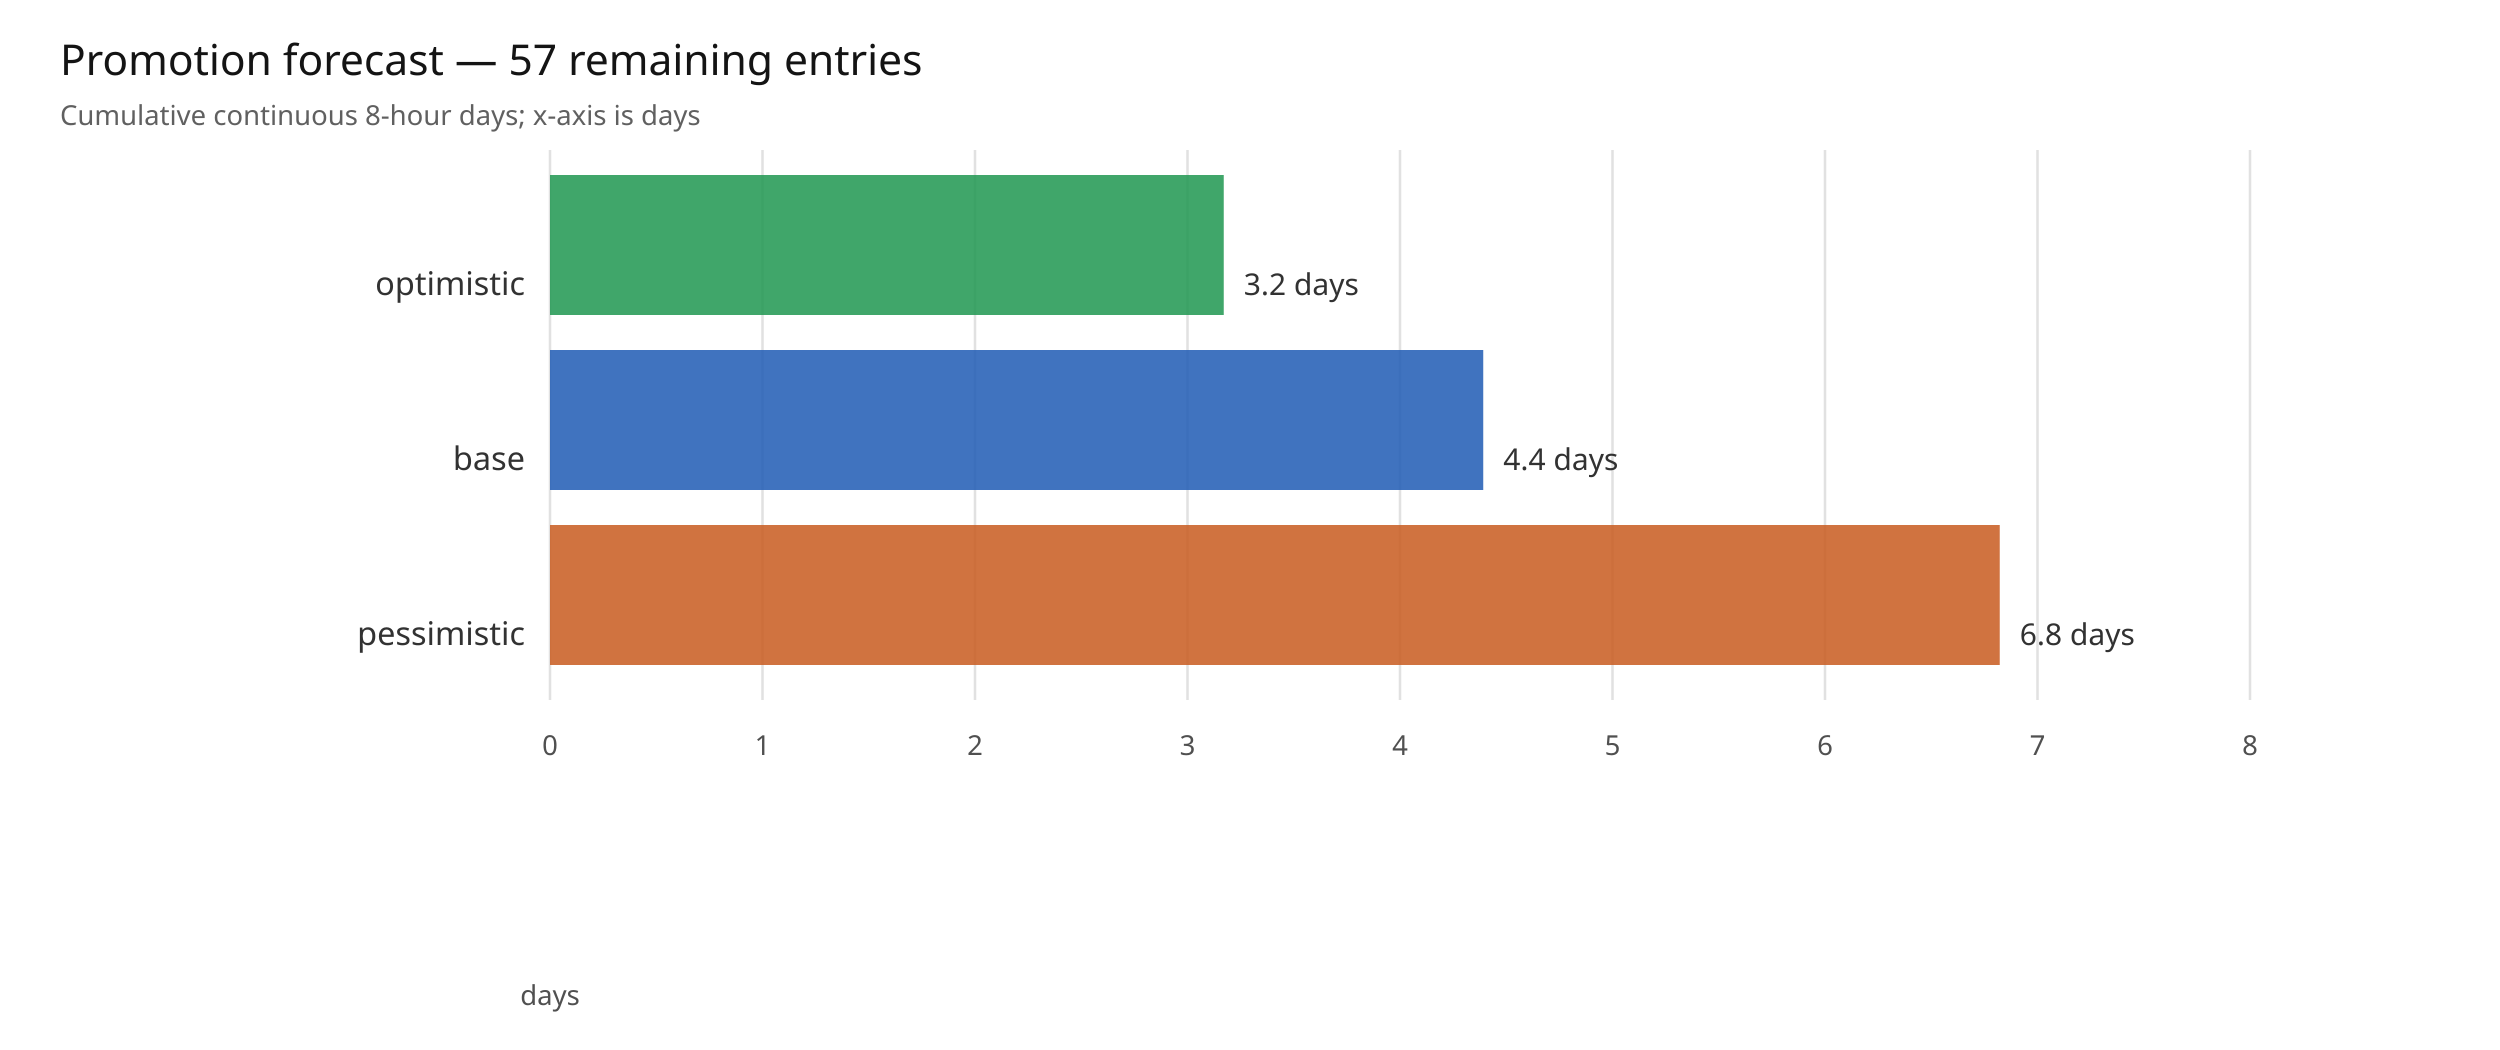
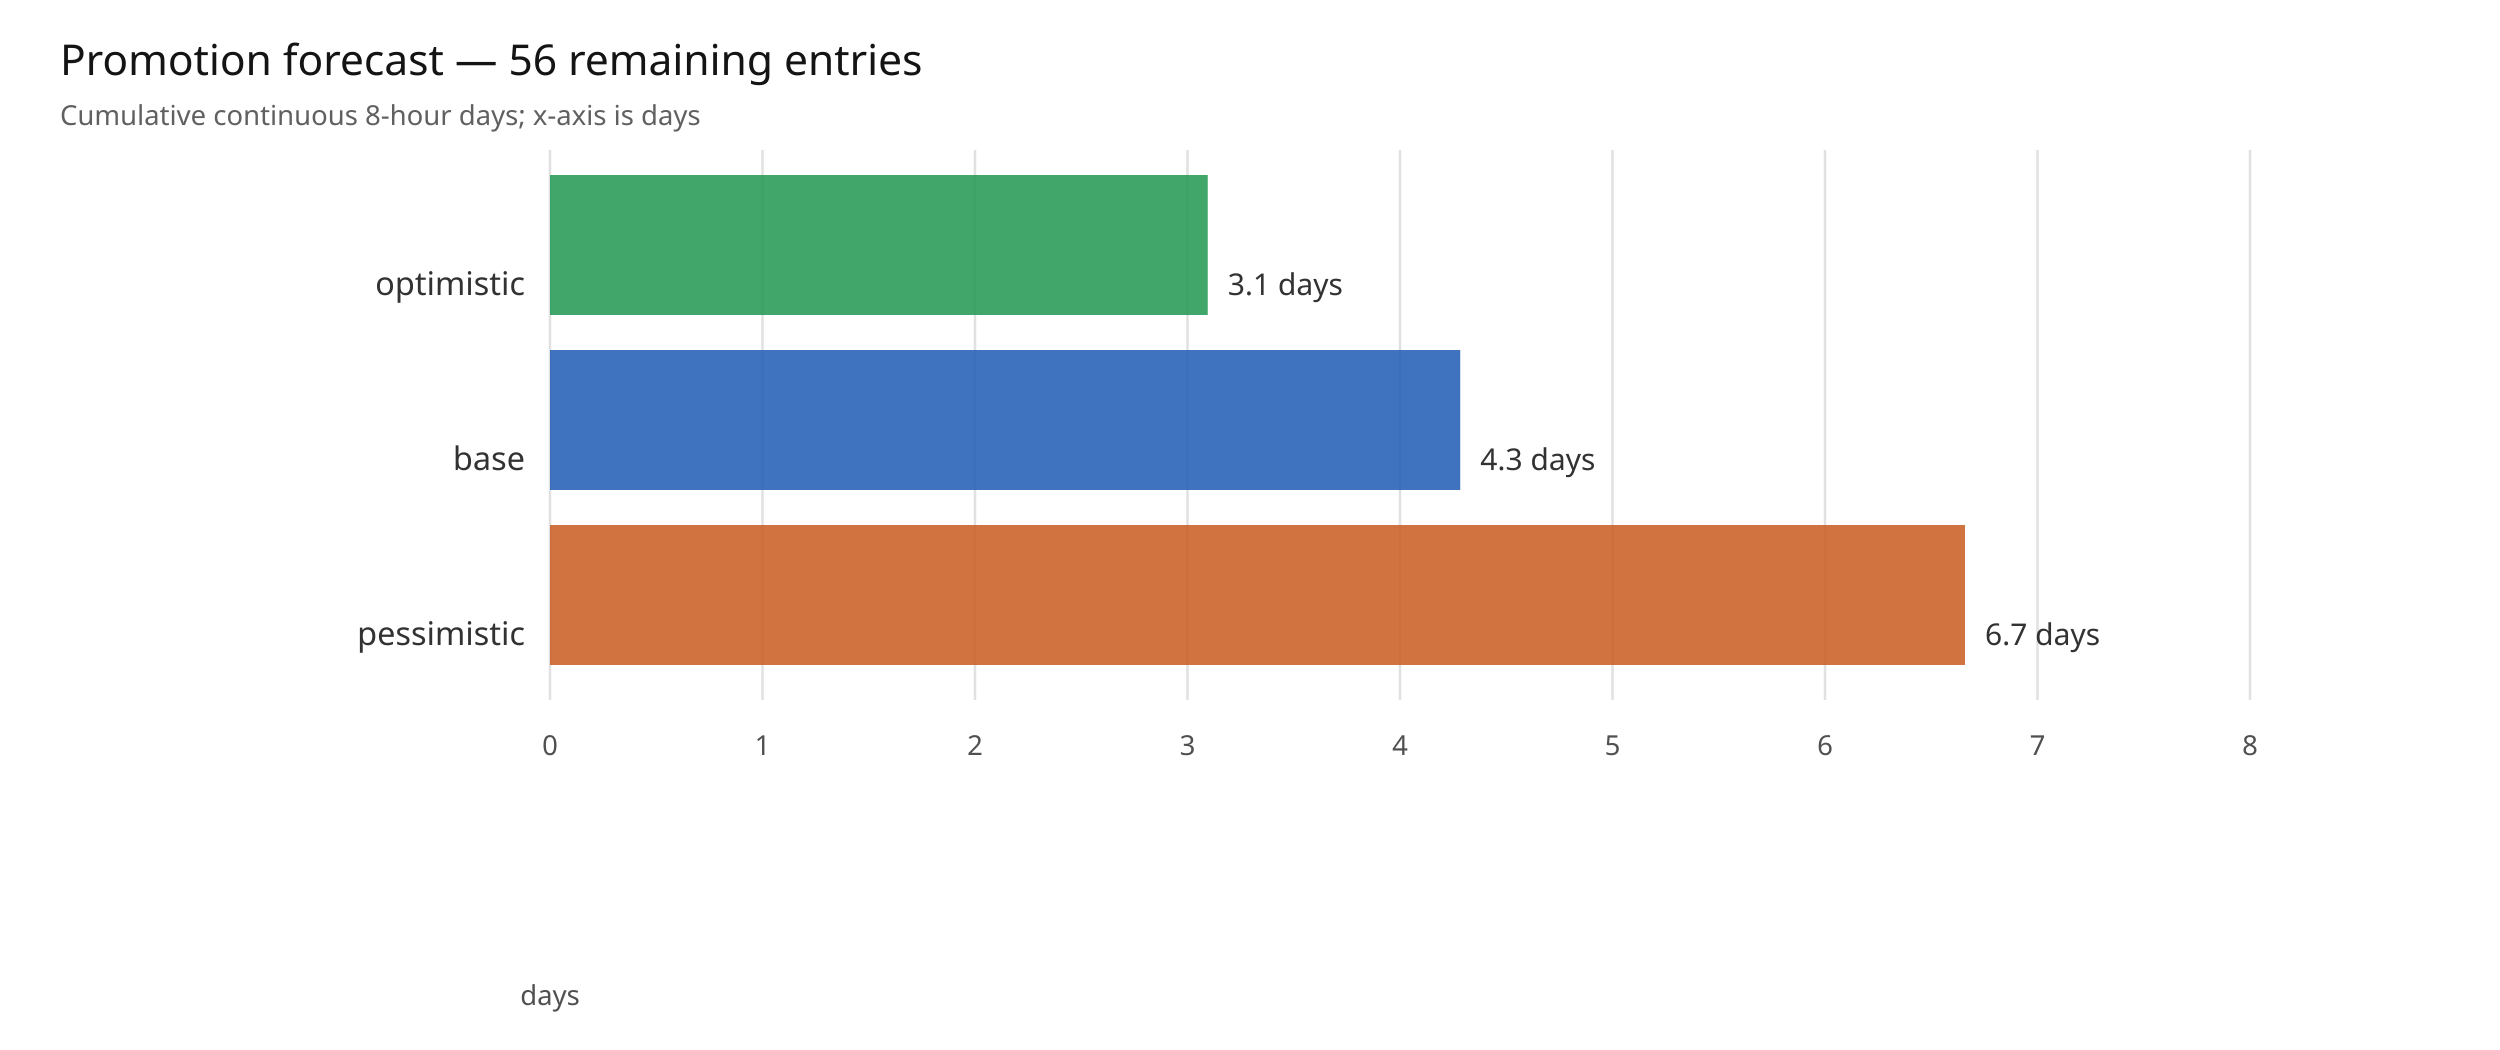
<svg xmlns="http://www.w3.org/2000/svg" width="1000" height="420" viewBox="0 0 1000 420">
  <rect width="100%" height="100%" fill="white" />
-   <text x="24" y="30" font-family="Verdana" font-size="17" fill="#141414">Promotion forecast — 57 remaining entries</text>
+   <text x="24" y="30" font-family="Verdana" font-size="17" fill="#141414">Promotion forecast — 56 remaining entries</text>
  <text x="24" y="50" font-family="Verdana" font-size="11" fill="#606060">Cumulative continuous 8-hour days; x-axis is days</text>
  <line x1="220.0" y1="60" x2="220.0" y2="280" stroke="#e1e1e1" />
  <text x="220.0" y="302" text-anchor="middle" font-family="Verdana" font-size="11" fill="#505050">0</text>
  <line x1="305.0" y1="60" x2="305.0" y2="280" stroke="#e1e1e1" />
  <text x="305.0" y="302" text-anchor="middle" font-family="Verdana" font-size="11" fill="#505050">1</text>
  <line x1="390.0" y1="60" x2="390.0" y2="280" stroke="#e1e1e1" />
  <text x="390.0" y="302" text-anchor="middle" font-family="Verdana" font-size="11" fill="#505050">2</text>
  <line x1="475.0" y1="60" x2="475.0" y2="280" stroke="#e1e1e1" />
  <text x="475.0" y="302" text-anchor="middle" font-family="Verdana" font-size="11" fill="#505050">3</text>
  <line x1="560.0" y1="60" x2="560.0" y2="280" stroke="#e1e1e1" />
  <text x="560.0" y="302" text-anchor="middle" font-family="Verdana" font-size="11" fill="#505050">4</text>
  <line x1="645.0" y1="60" x2="645.0" y2="280" stroke="#e1e1e1" />
  <text x="645.0" y="302" text-anchor="middle" font-family="Verdana" font-size="11" fill="#505050">5</text>
  <line x1="730.0" y1="60" x2="730.0" y2="280" stroke="#e1e1e1" />
  <text x="730.0" y="302" text-anchor="middle" font-family="Verdana" font-size="11" fill="#505050">6</text>
  <line x1="815.0" y1="60" x2="815.0" y2="280" stroke="#e1e1e1" />
  <text x="815.0" y="302" text-anchor="middle" font-family="Verdana" font-size="11" fill="#505050">7</text>
  <line x1="900.0" y1="60" x2="900.0" y2="280" stroke="#e1e1e1" />
  <text x="900.0" y="302" text-anchor="middle" font-family="Verdana" font-size="11" fill="#505050">8</text>
-   <rect x="220" y="70" width="269.5" height="56" fill="#1e9650" opacity="0.85" />
+   <rect x="220" y="70" width="263.1" height="56" fill="#1e9650" opacity="0.85" />
  <text x="210" y="118" text-anchor="end" font-family="Verdana" font-size="13" fill="#323232">optimistic</text>
-   <text x="497.5" y="118" font-family="Verdana" font-size="12" fill="#323232">3.2 days</text>
-   <rect x="220" y="140" width="373.3" height="56" fill="#1e5ab4" opacity="0.85" />
+   <text x="491.1" y="118" font-family="Verdana" font-size="12" fill="#323232">3.1 days</text>
+   <rect x="220" y="140" width="364.1" height="56" fill="#1e5ab4" opacity="0.85" />
  <text x="210" y="188" text-anchor="end" font-family="Verdana" font-size="13" fill="#323232">base</text>
-   <text x="601.3" y="188" font-family="Verdana" font-size="12" fill="#323232">4.4 days</text>
-   <rect x="220" y="210" width="579.9" height="56" fill="#c85a1e" opacity="0.85" />
+   <text x="592.1" y="188" font-family="Verdana" font-size="12" fill="#323232">4.3 days</text>
+   <rect x="220" y="210" width="566.0" height="56" fill="#c85a1e" opacity="0.85" />
  <text x="210" y="258" text-anchor="end" font-family="Verdana" font-size="13" fill="#323232">pessimistic</text>
-   <text x="807.9" y="258" font-family="Verdana" font-size="12" fill="#323232">6.8 days</text>
+   <text x="794.0" y="258" font-family="Verdana" font-size="12" fill="#323232">6.7 days</text>
  <text x="220" y="402" text-anchor="middle" font-family="Verdana" font-size="11" fill="#505050">days</text>
</svg>
